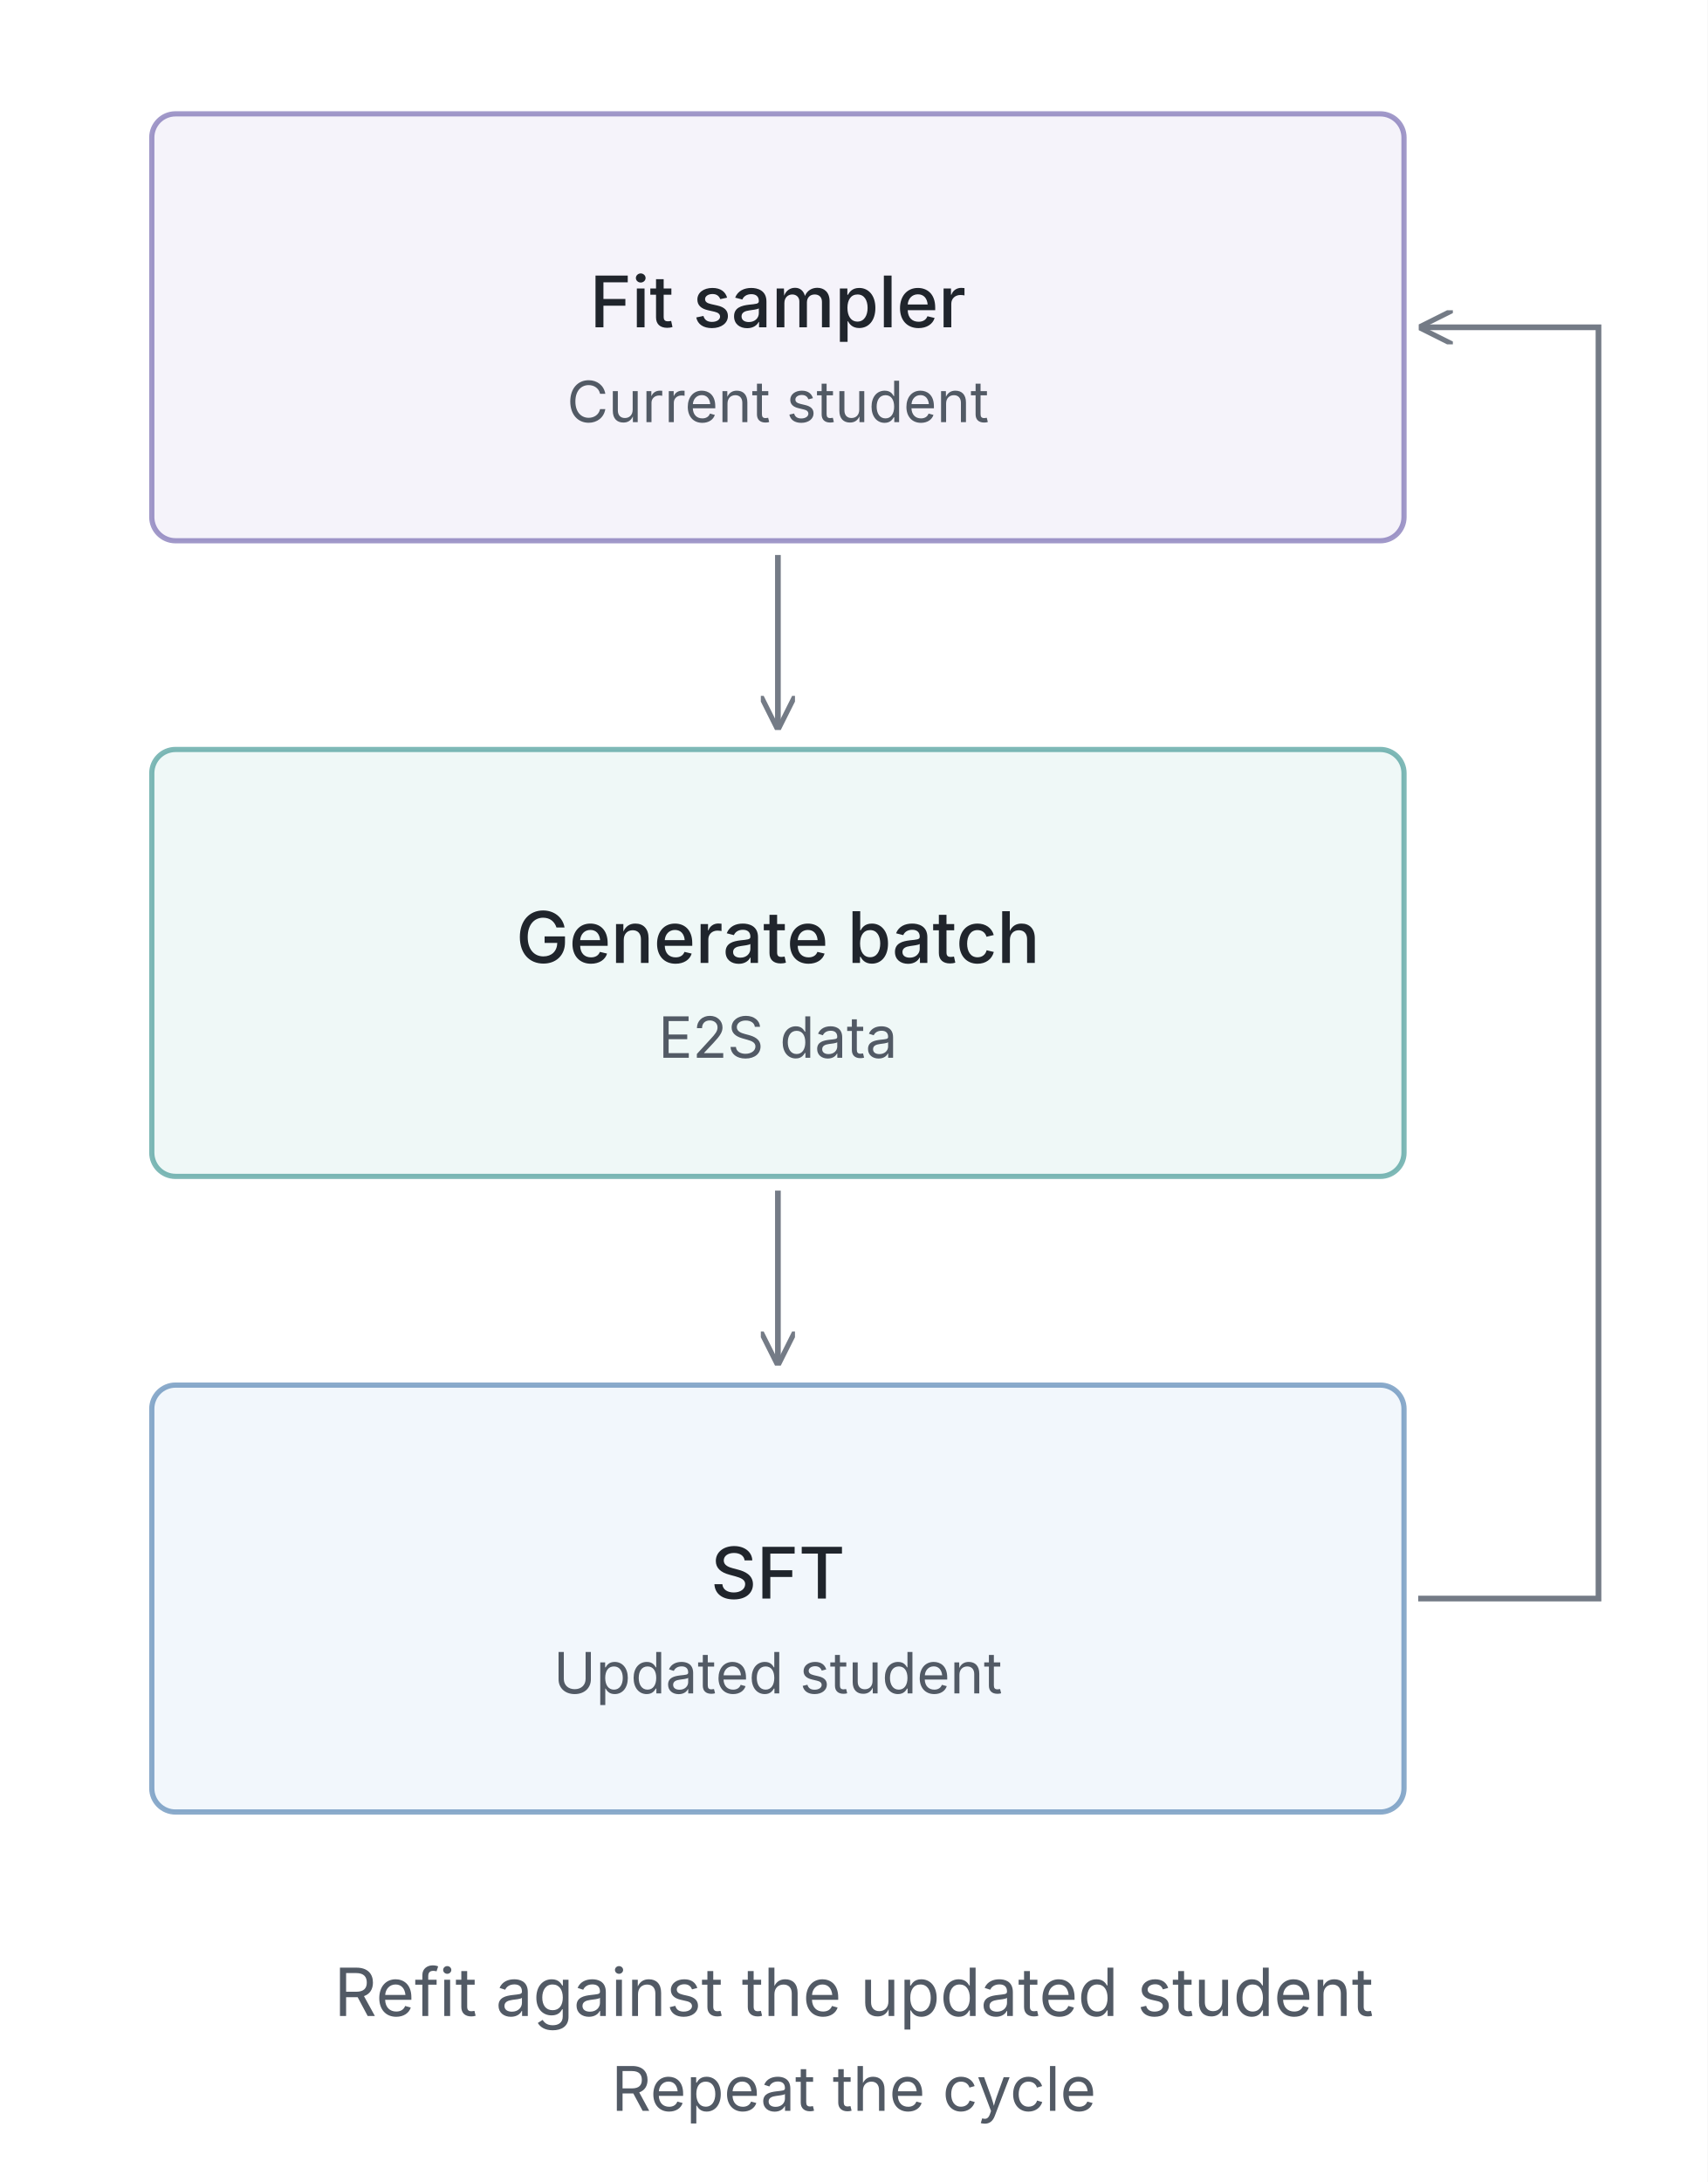
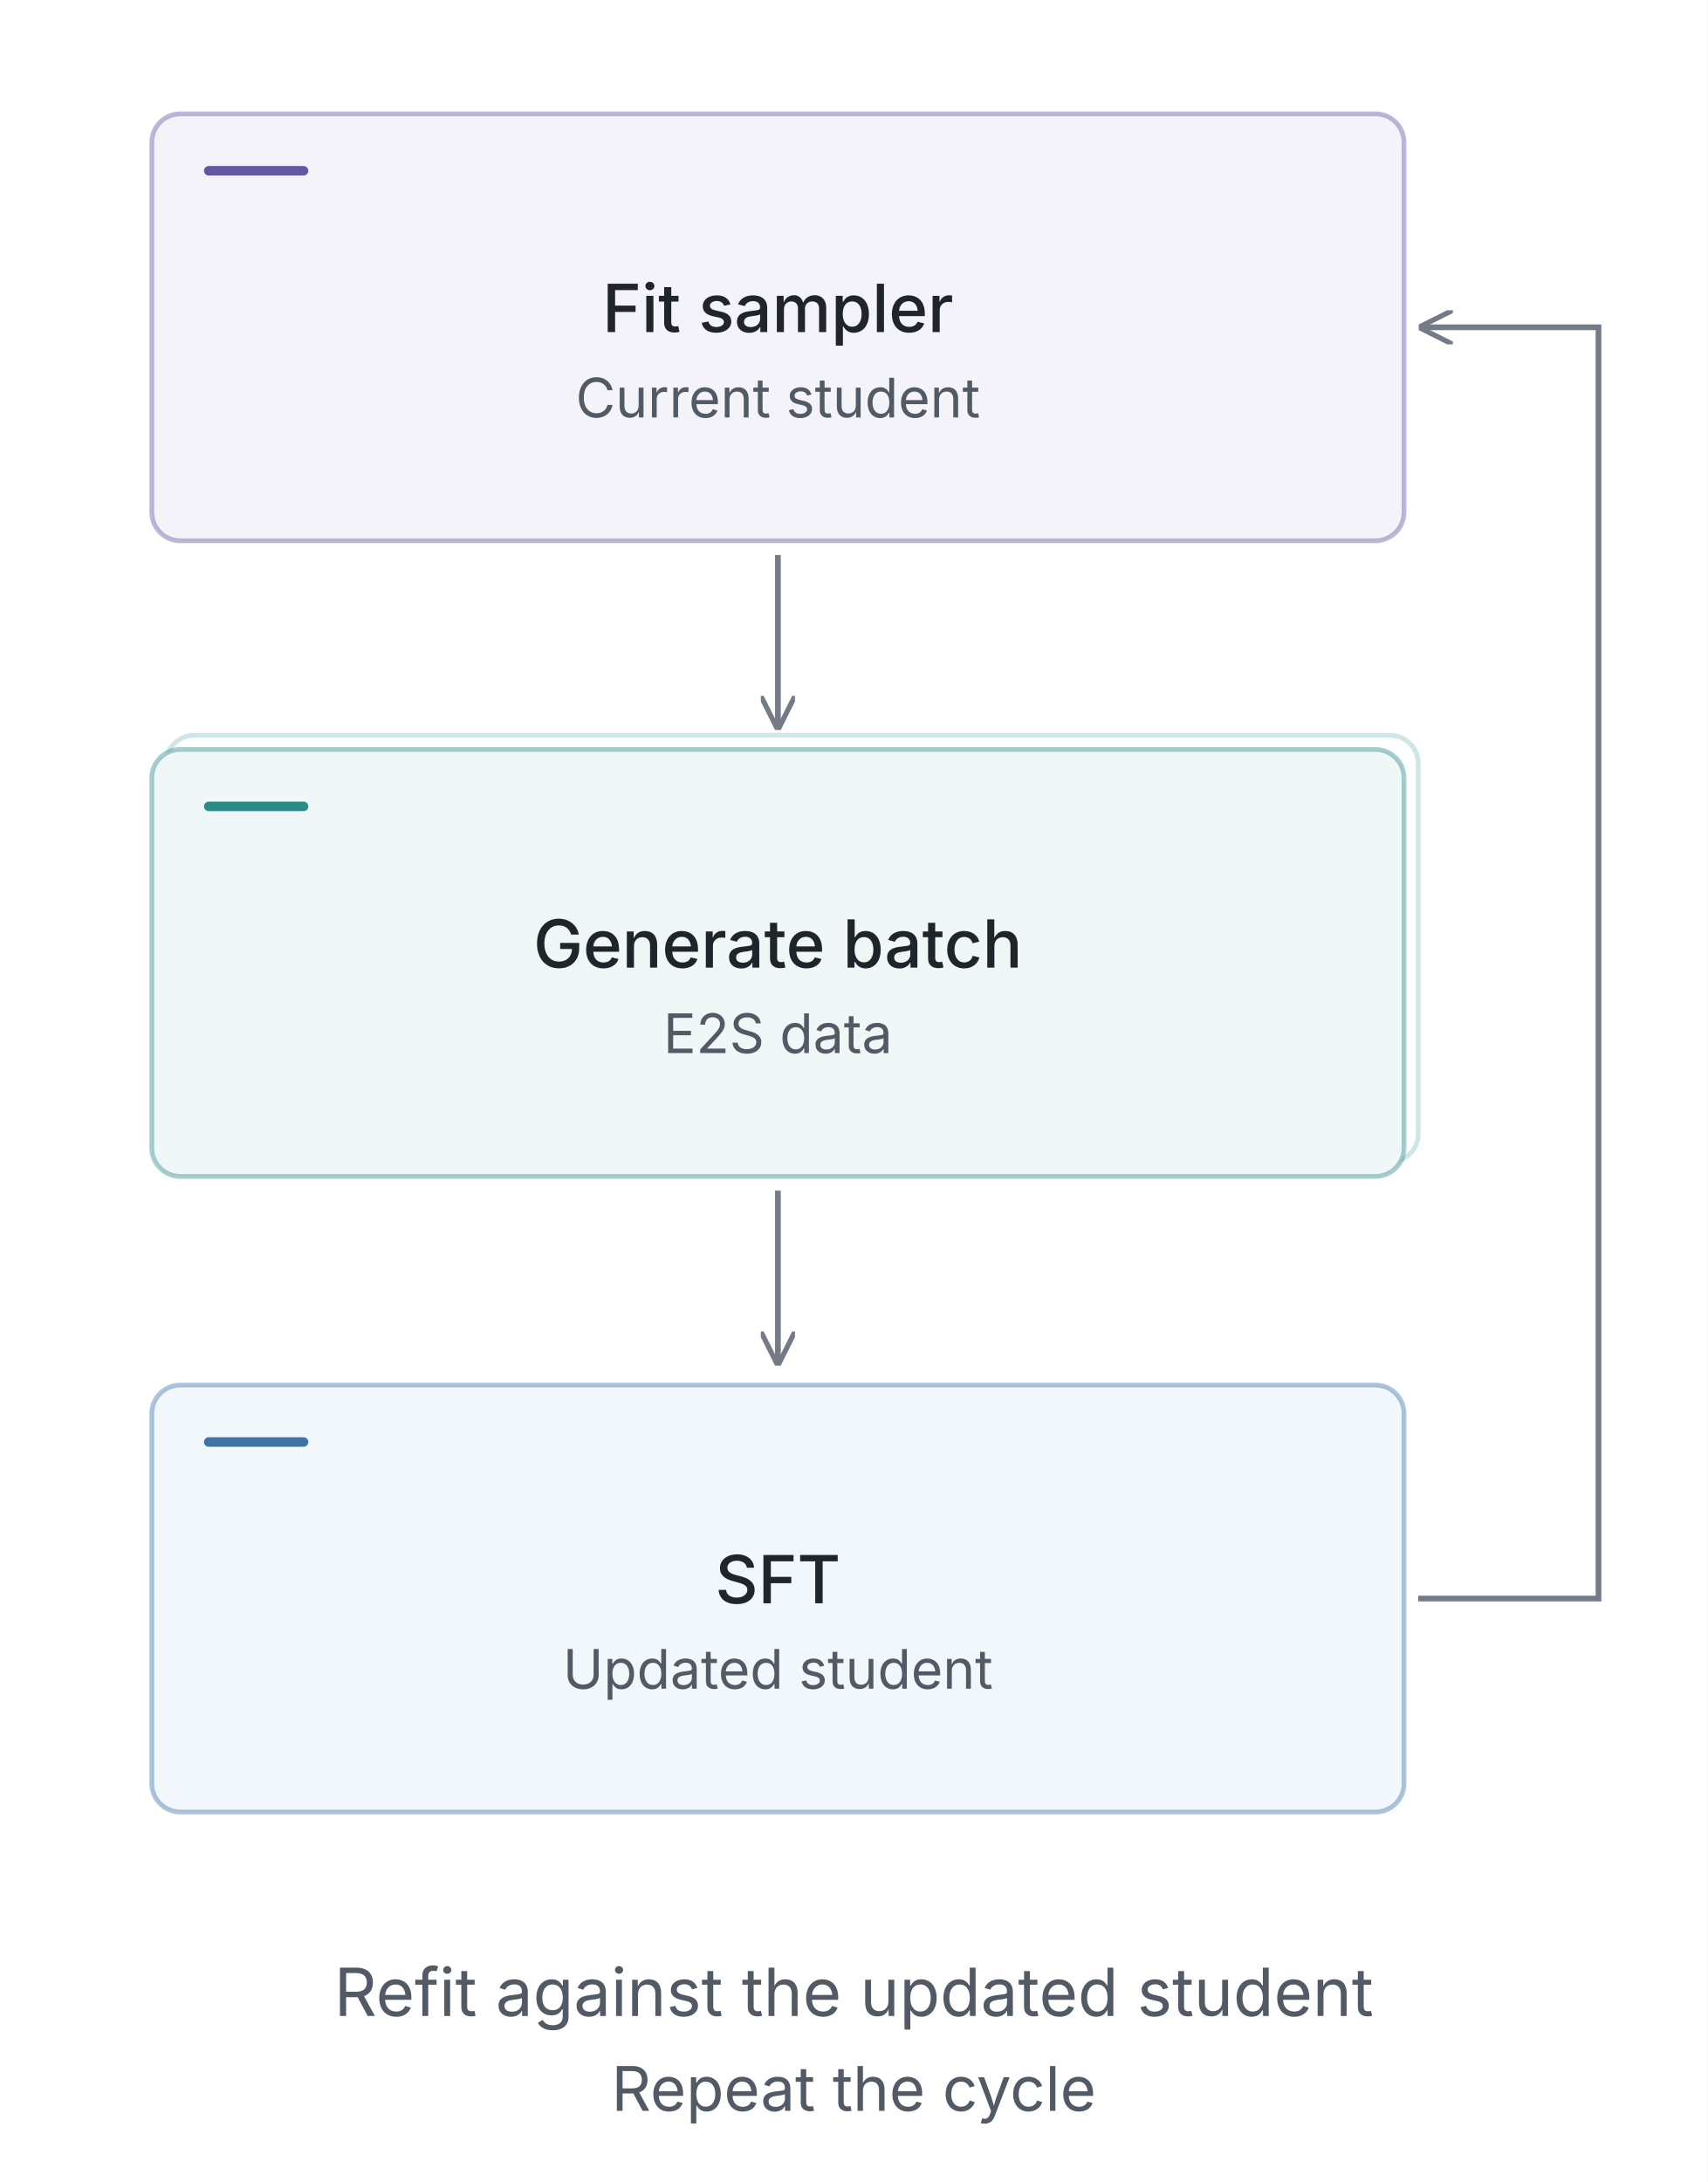
<svg xmlns="http://www.w3.org/2000/svg" viewBox="0 0 360 460" role="img">
  <defs>
    <marker id="arrow" viewBox="0 0 8 8" refX="7" refY="4" markerWidth="6" markerHeight="6" orient="auto-start-reverse">
      <path d="M0 0 L8 4 L0 8" fill="none" stroke="#747b86" stroke-width="1.2" />
    </marker>
  </defs>
  <rect width="100%" height="100%" fill="white" />
  <g font-family="Inter, Helvetica Neue, Arial, sans-serif" fill="#20252c">
-     <rect x="32" y="24" width="264" height="90" rx="5" fill="#f5f3fa" stroke="#6356a5" stroke-opacity=".6" stroke-width="1.1" />
-     <text x="164.0" y="69.0" text-anchor="middle" font-size="15" font-weight="500" fill="#20252c">Fit sampler</text>
-     <text x="164.0" y="89.0" text-anchor="middle" font-size="12" font-weight="400" fill="#525a65">Current student</text>
+     <rect x="32" y="24" width="264" height="90" rx="6" fill="#f5f3fa" stroke="#6356a5" stroke-opacity=".42" stroke-width="1" />
+     <path d="M44 36 H64" stroke="#6356a5" stroke-width="2" stroke-linecap="round" />
+     <text x="164.0" y="70.0" text-anchor="middle" font-size="14" font-weight="500" fill="#20252c">Fit sampler</text>
+     <text x="164.0" y="88.0" text-anchor="middle" font-size="11.5" font-weight="400" fill="#525a65">Current student</text>
    <path d="M164 117 V153" fill="none" stroke="#747b86" stroke-width="1.2" marker-end="url(#arrow)" />
-     <rect x="32" y="158" width="264" height="90" rx="5" fill="#eff8f7" stroke="#2b8b88" stroke-opacity=".6" stroke-width="1.1" />
-     <text x="164.0" y="203.0" text-anchor="middle" font-size="15" font-weight="500" fill="#20252c">Generate batch</text>
-     <text x="164.0" y="223.0" text-anchor="middle" font-size="12" font-weight="400" fill="#525a65">E2S data</text>
+     <rect x="35" y="155" width="264" height="90" rx="6" fill="white" stroke="#2b8b88" stroke-opacity=".22" stroke-width="1" />
+     <rect x="32" y="158" width="264" height="90" rx="6" fill="#eff8f7" stroke="#2b8b88" stroke-opacity=".42" stroke-width="1" />
+     <path d="M44 170 H64" stroke="#2b8b88" stroke-width="2" stroke-linecap="round" />
+     <text x="164.0" y="204.0" text-anchor="middle" font-size="14" font-weight="500" fill="#20252c">Generate batch</text>
+     <text x="164.0" y="222.0" text-anchor="middle" font-size="11.5" font-weight="400" fill="#525a65">E2S data</text>
    <path d="M164 251 V287" fill="none" stroke="#747b86" stroke-width="1.2" marker-end="url(#arrow)" />
-     <rect x="32" y="292" width="264" height="90" rx="5" fill="#f2f7fc" stroke="#3e73a8" stroke-opacity=".6" stroke-width="1.1" />
-     <text x="164.0" y="337.0" text-anchor="middle" font-size="15" font-weight="500" fill="#20252c">SFT</text>
-     <text x="164.0" y="357.0" text-anchor="middle" font-size="12" font-weight="400" fill="#525a65">Updated student</text>
+     <rect x="32" y="292" width="264" height="90" rx="6" fill="#f2f7fc" stroke="#3e73a8" stroke-opacity=".42" stroke-width="1" />
+     <path d="M44 304 H64" stroke="#3e73a8" stroke-width="2" stroke-linecap="round" />
+     <text x="164.0" y="338.0" text-anchor="middle" font-size="14" font-weight="500" fill="#20252c">SFT</text>
+     <text x="164.0" y="356.0" text-anchor="middle" font-size="11.5" font-weight="400" fill="#525a65">Updated student</text>
    <path d="M299 337 H337 V69 H300" fill="none" stroke="#747b86" stroke-width="1.2" marker-end="url(#arrow)" />
    <text x="180" y="425" text-anchor="middle" font-size="14" font-weight="400" fill="#525a65">Refit against the updated student</text>
    <text x="180" y="445" text-anchor="middle" font-size="13" font-weight="400" fill="#525a65">Repeat the cycle</text>
  </g>
</svg>
